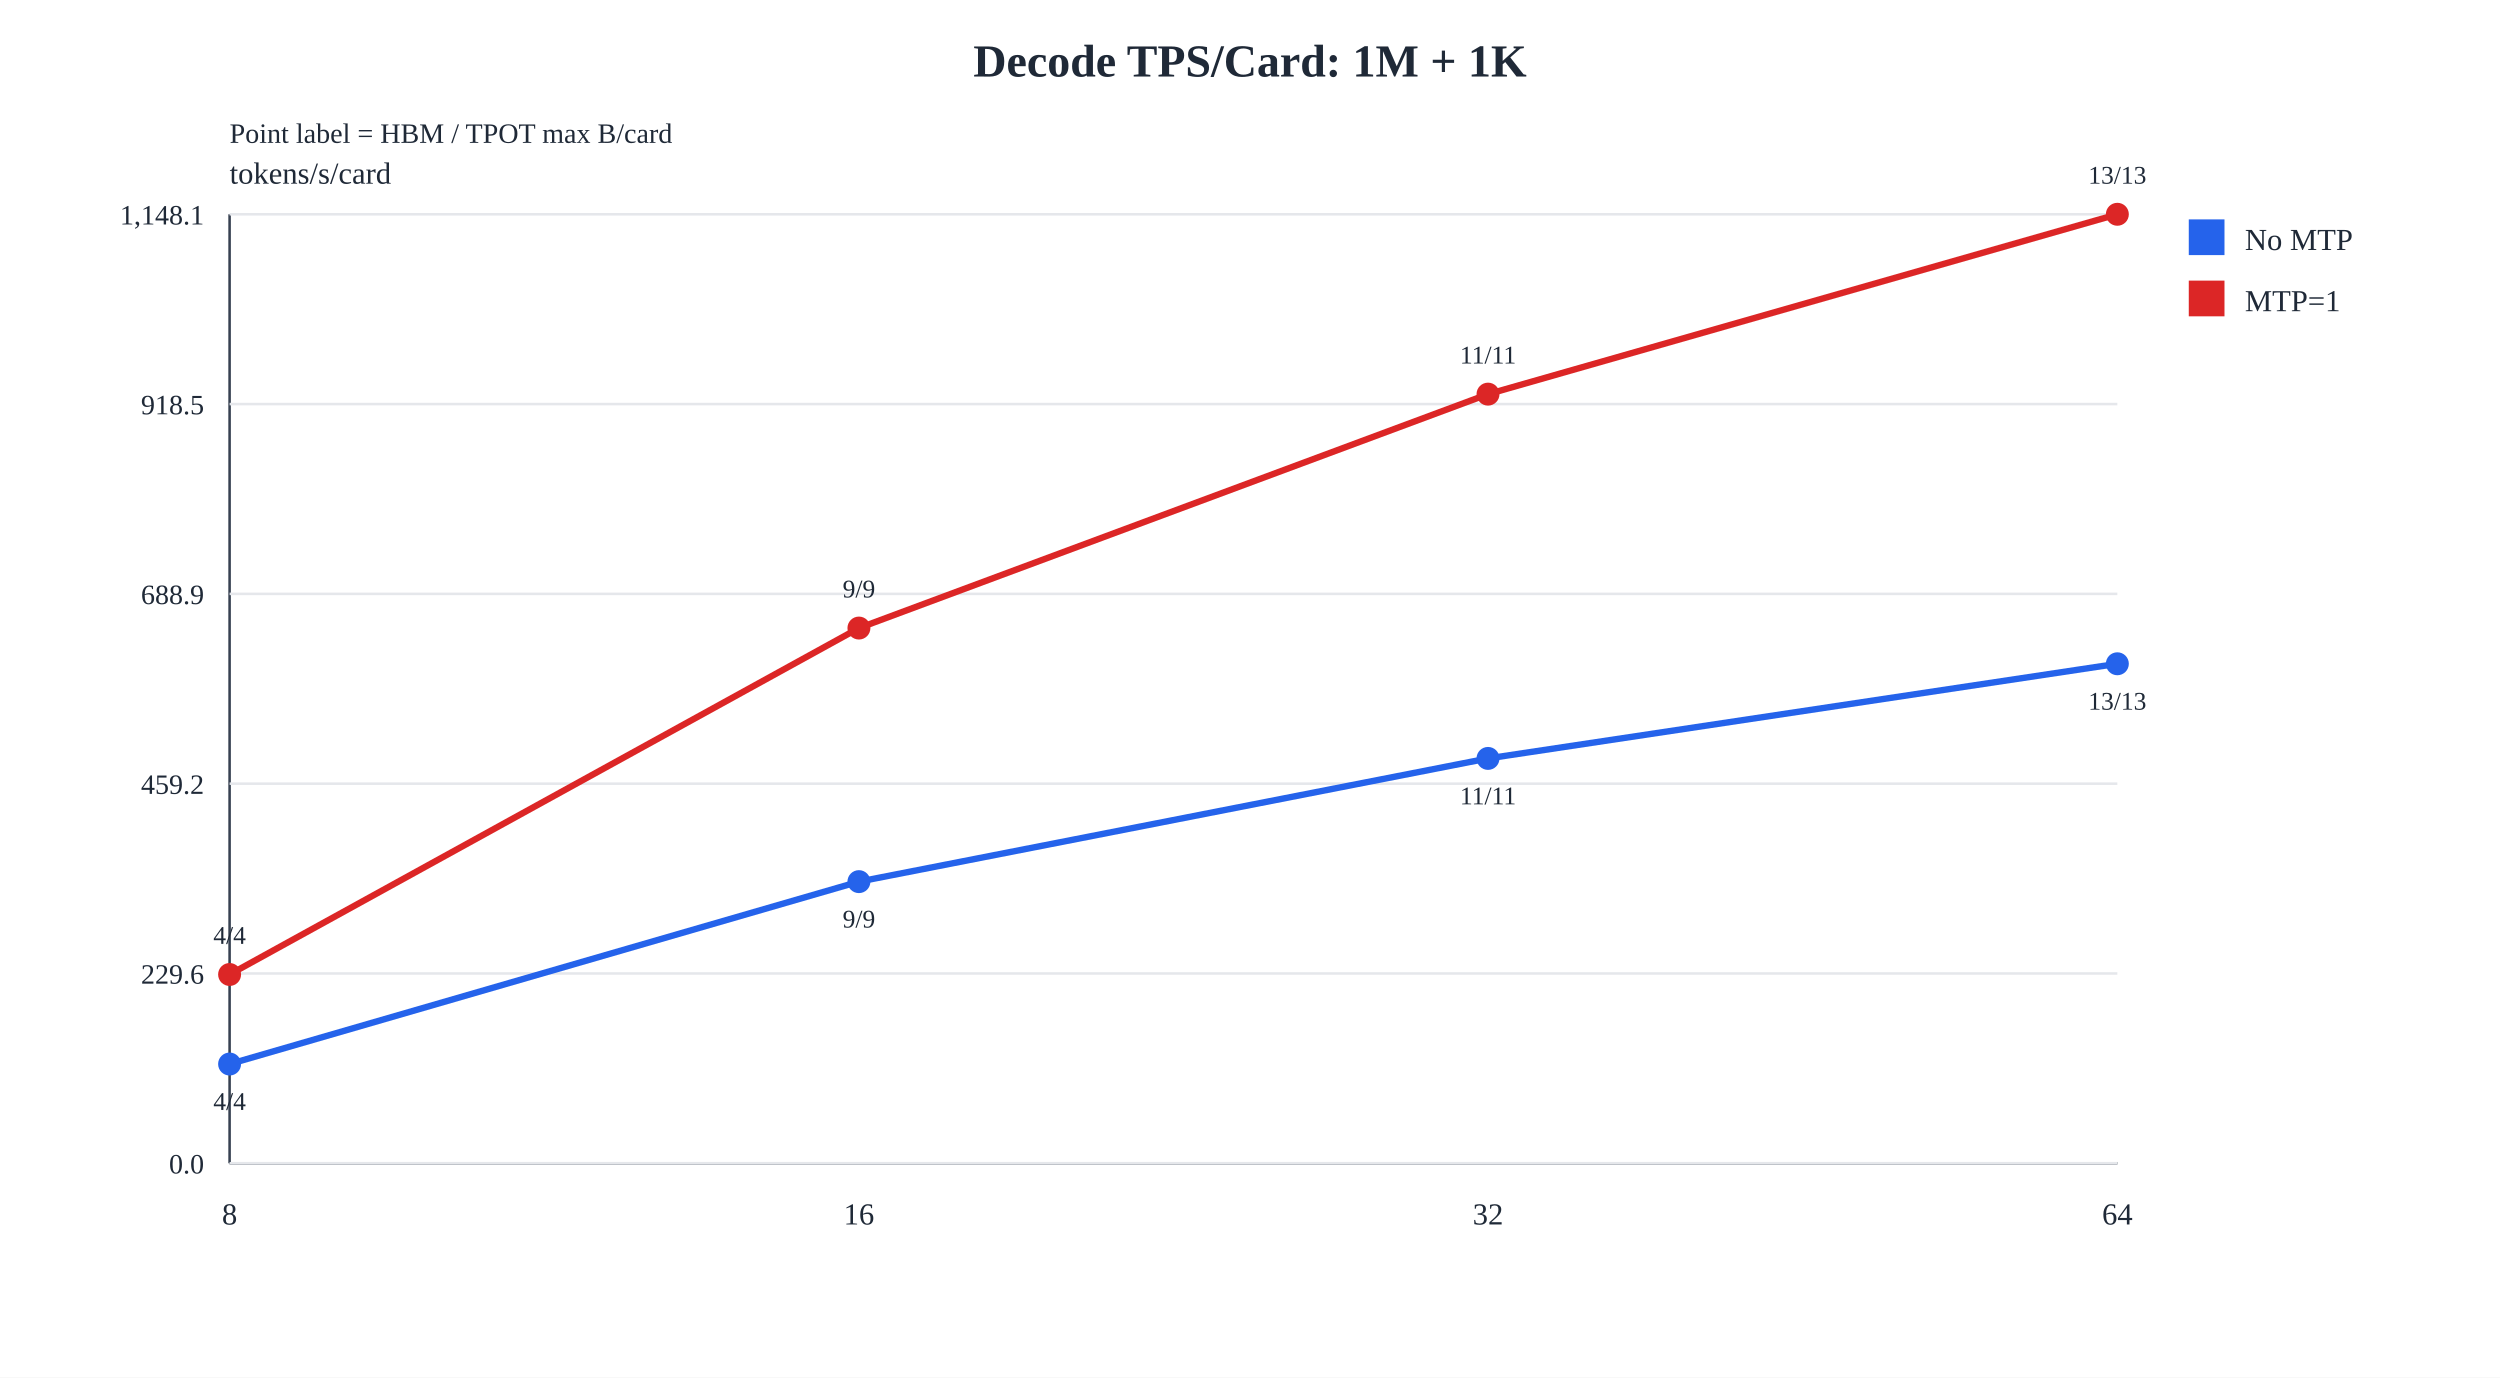
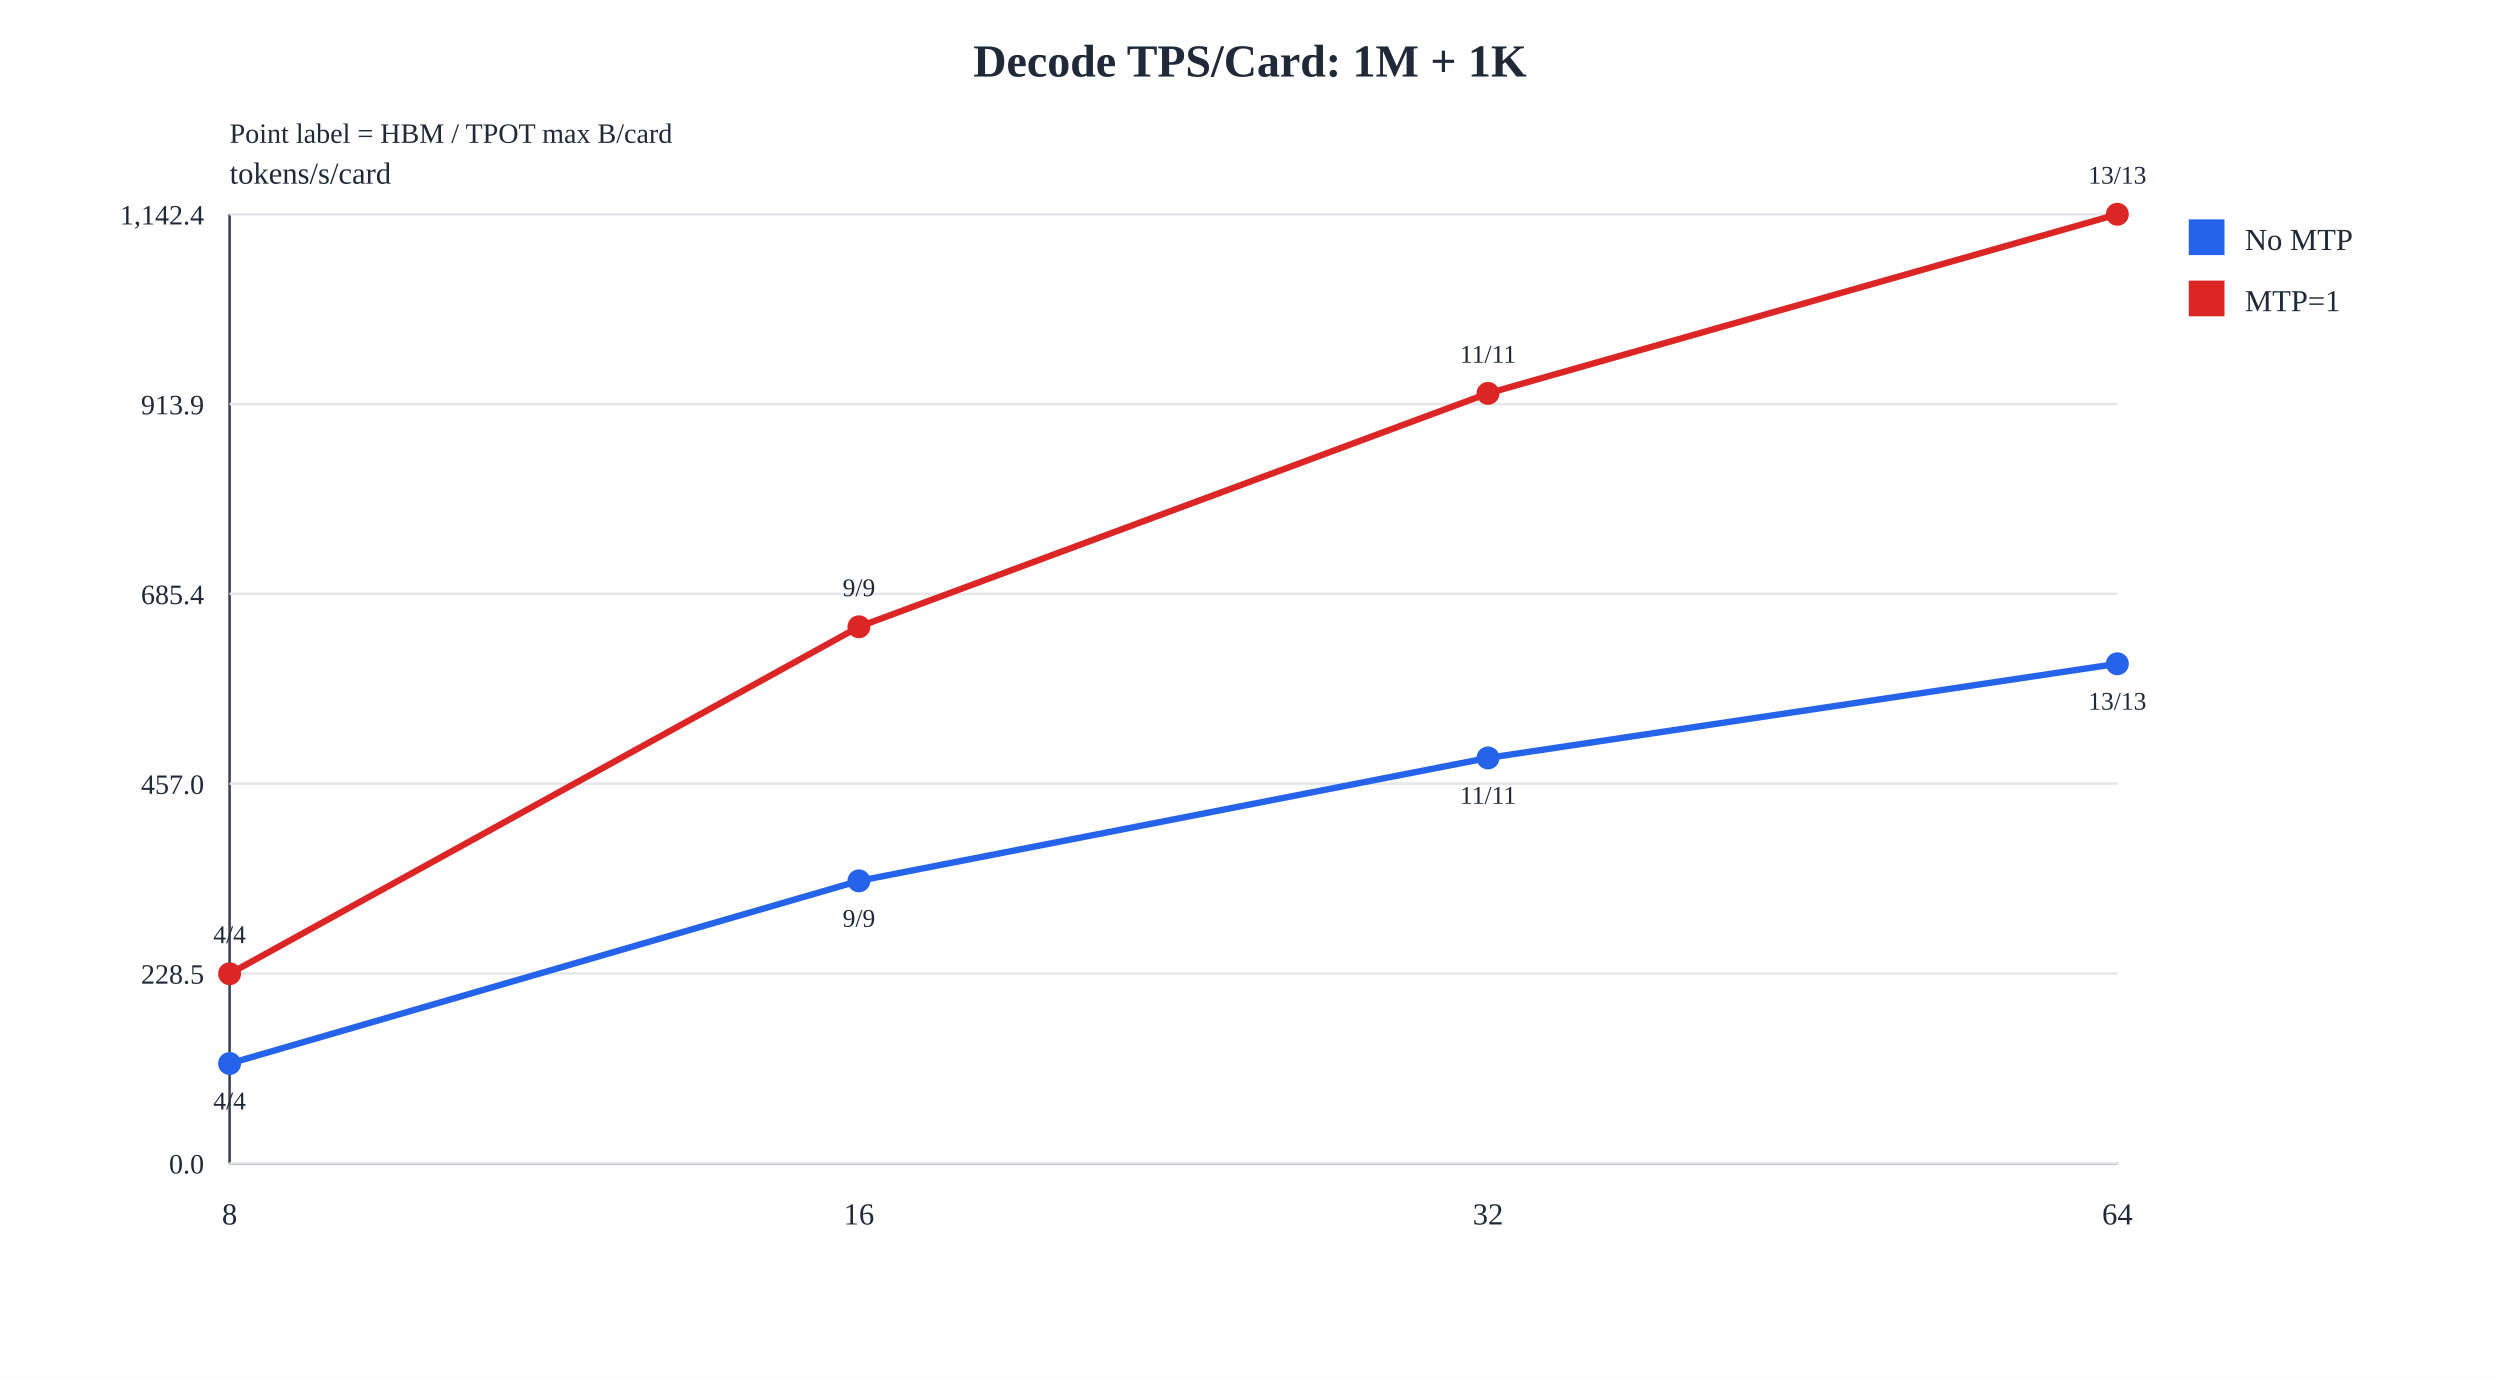
<svg xmlns="http://www.w3.org/2000/svg" width="980" height="540" viewBox="0 0 980 540">
  <rect width="100%" height="100%" fill="#ffffff" />
  <text x="490.0" y="30.0" font-size="18" font-weight="700" text-anchor="middle" fill="#1f2937">Decode TPS/Card: 1M + 1K</text>
  <text x="90.0" y="56.0" font-size="11" font-weight="400" text-anchor="start" fill="#1f2937">Point label = HBM / TPOT max B/card</text>
  <text x="90.0" y="72.0" font-size="12" font-weight="400" text-anchor="start" fill="#1f2937">tokens/s/card</text>
  <line x1="90" y1="84" x2="90" y2="456" stroke="#374151" />
  <line x1="90" y1="456" x2="830" y2="456" stroke="#374151" />
  <line x1="90" y1="456.0" x2="830" y2="456.0" stroke="#e5e7eb" />
  <text x="80.0" y="460.0" font-size="11" font-weight="400" text-anchor="end" fill="#1f2937">0.0</text>
  <line x1="90" y1="381.6" x2="830" y2="381.6" stroke="#e5e7eb" />
-   <text x="80.0" y="385.6" font-size="11" font-weight="400" text-anchor="end" fill="#1f2937">229.6</text>
+   <text x="80.0" y="385.6" font-size="11" font-weight="400" text-anchor="end" fill="#1f2937">228.5</text>
  <line x1="90" y1="307.2" x2="830" y2="307.2" stroke="#e5e7eb" />
-   <text x="80.0" y="311.2" font-size="11" font-weight="400" text-anchor="end" fill="#1f2937">459.2</text>
+   <text x="80.0" y="311.2" font-size="11" font-weight="400" text-anchor="end" fill="#1f2937">457.0</text>
  <line x1="90" y1="232.8" x2="830" y2="232.8" stroke="#e5e7eb" />
-   <text x="80.0" y="236.8" font-size="11" font-weight="400" text-anchor="end" fill="#1f2937">688.9</text>
+   <text x="80.0" y="236.8" font-size="11" font-weight="400" text-anchor="end" fill="#1f2937">685.4</text>
  <line x1="90" y1="158.4" x2="830" y2="158.4" stroke="#e5e7eb" />
-   <text x="80.0" y="162.4" font-size="11" font-weight="400" text-anchor="end" fill="#1f2937">918.5</text>
+   <text x="80.0" y="162.4" font-size="11" font-weight="400" text-anchor="end" fill="#1f2937">913.9</text>
  <line x1="90" y1="84.0" x2="830" y2="84.0" stroke="#e5e7eb" />
-   <text x="80.0" y="88.0" font-size="11" font-weight="400" text-anchor="end" fill="#1f2937">1,148.1</text>
+   <text x="80.0" y="88.0" font-size="11" font-weight="400" text-anchor="end" fill="#1f2937">1,142.4</text>
  <text x="90.0" y="480.0" font-size="12" font-weight="400" text-anchor="middle" fill="#1f2937">8</text>
  <text x="336.7" y="480.0" font-size="12" font-weight="400" text-anchor="middle" fill="#1f2937">16</text>
  <text x="583.3" y="480.0" font-size="12" font-weight="400" text-anchor="middle" fill="#1f2937">32</text>
  <text x="830.0" y="480.0" font-size="12" font-weight="400" text-anchor="middle" fill="#1f2937">64</text>
-   <polyline points="90.0,417.1 336.7,345.6 583.3,297.3 830.0,260.2" fill="none" stroke="#2563eb" stroke-width="2.5" />
-   <circle cx="90.0" cy="417.1" r="4.5" fill="#2563eb" />
-   <text x="90.0" y="435.1" font-size="10" font-weight="400" text-anchor="middle" fill="#1f2937">4/4</text>
-   <circle cx="336.7" cy="345.6" r="4.5" fill="#2563eb" />
-   <text x="336.7" y="363.6" font-size="10" font-weight="400" text-anchor="middle" fill="#1f2937">9/9</text>
-   <circle cx="583.3" cy="297.3" r="4.5" fill="#2563eb" />
-   <text x="583.3" y="315.3" font-size="10" font-weight="400" text-anchor="middle" fill="#1f2937">11/11</text>
+   <polyline points="90.0,416.9 336.7,345.3 583.3,297.1 830.0,260.2" fill="none" stroke="#2563eb" stroke-width="2.5" />
+   <circle cx="90.0" cy="416.9" r="4.5" fill="#2563eb" />
+   <text x="90.0" y="434.9" font-size="10" font-weight="400" text-anchor="middle" fill="#1f2937">4/4</text>
+   <circle cx="336.7" cy="345.3" r="4.5" fill="#2563eb" />
+   <text x="336.7" y="363.3" font-size="10" font-weight="400" text-anchor="middle" fill="#1f2937">9/9</text>
+   <circle cx="583.3" cy="297.1" r="4.5" fill="#2563eb" />
+   <text x="583.3" y="315.1" font-size="10" font-weight="400" text-anchor="middle" fill="#1f2937">11/11</text>
  <circle cx="830.0" cy="260.2" r="4.5" fill="#2563eb" />
  <text x="830.0" y="278.2" font-size="10" font-weight="400" text-anchor="middle" fill="#1f2937">13/13</text>
  <rect x="858" y="86" width="14" height="14" fill="#2563eb" />
  <text x="880.0" y="98.0" font-size="12" font-weight="400" text-anchor="start" fill="#1f2937">No MTP</text>
-   <polyline points="90.0,382.0 336.7,246.2 583.3,154.5 830.0,84.0" fill="none" stroke="#dc2626" stroke-width="2.5" />
-   <circle cx="90.0" cy="382.0" r="4.5" fill="#dc2626" />
-   <text x="90.0" y="370.0" font-size="10" font-weight="400" text-anchor="middle" fill="#1f2937">4/4</text>
-   <circle cx="336.7" cy="246.2" r="4.5" fill="#dc2626" />
-   <text x="336.7" y="234.2" font-size="10" font-weight="400" text-anchor="middle" fill="#1f2937">9/9</text>
-   <circle cx="583.3" cy="154.5" r="4.5" fill="#dc2626" />
-   <text x="583.3" y="142.5" font-size="10" font-weight="400" text-anchor="middle" fill="#1f2937">11/11</text>
+   <polyline points="90.0,381.7 336.7,245.7 583.3,154.2 830.0,84.0" fill="none" stroke="#dc2626" stroke-width="2.5" />
+   <circle cx="90.0" cy="381.7" r="4.5" fill="#dc2626" />
+   <text x="90.0" y="369.7" font-size="10" font-weight="400" text-anchor="middle" fill="#1f2937">4/4</text>
+   <circle cx="336.7" cy="245.7" r="4.5" fill="#dc2626" />
+   <text x="336.7" y="233.7" font-size="10" font-weight="400" text-anchor="middle" fill="#1f2937">9/9</text>
+   <circle cx="583.3" cy="154.2" r="4.5" fill="#dc2626" />
+   <text x="583.3" y="142.2" font-size="10" font-weight="400" text-anchor="middle" fill="#1f2937">11/11</text>
  <circle cx="830.0" cy="84.0" r="4.5" fill="#dc2626" />
  <text x="830.0" y="72.0" font-size="10" font-weight="400" text-anchor="middle" fill="#1f2937">13/13</text>
  <rect x="858" y="110" width="14" height="14" fill="#dc2626" />
  <text x="880.0" y="122.0" font-size="12" font-weight="400" text-anchor="start" fill="#1f2937">MTP=1</text>
</svg>
